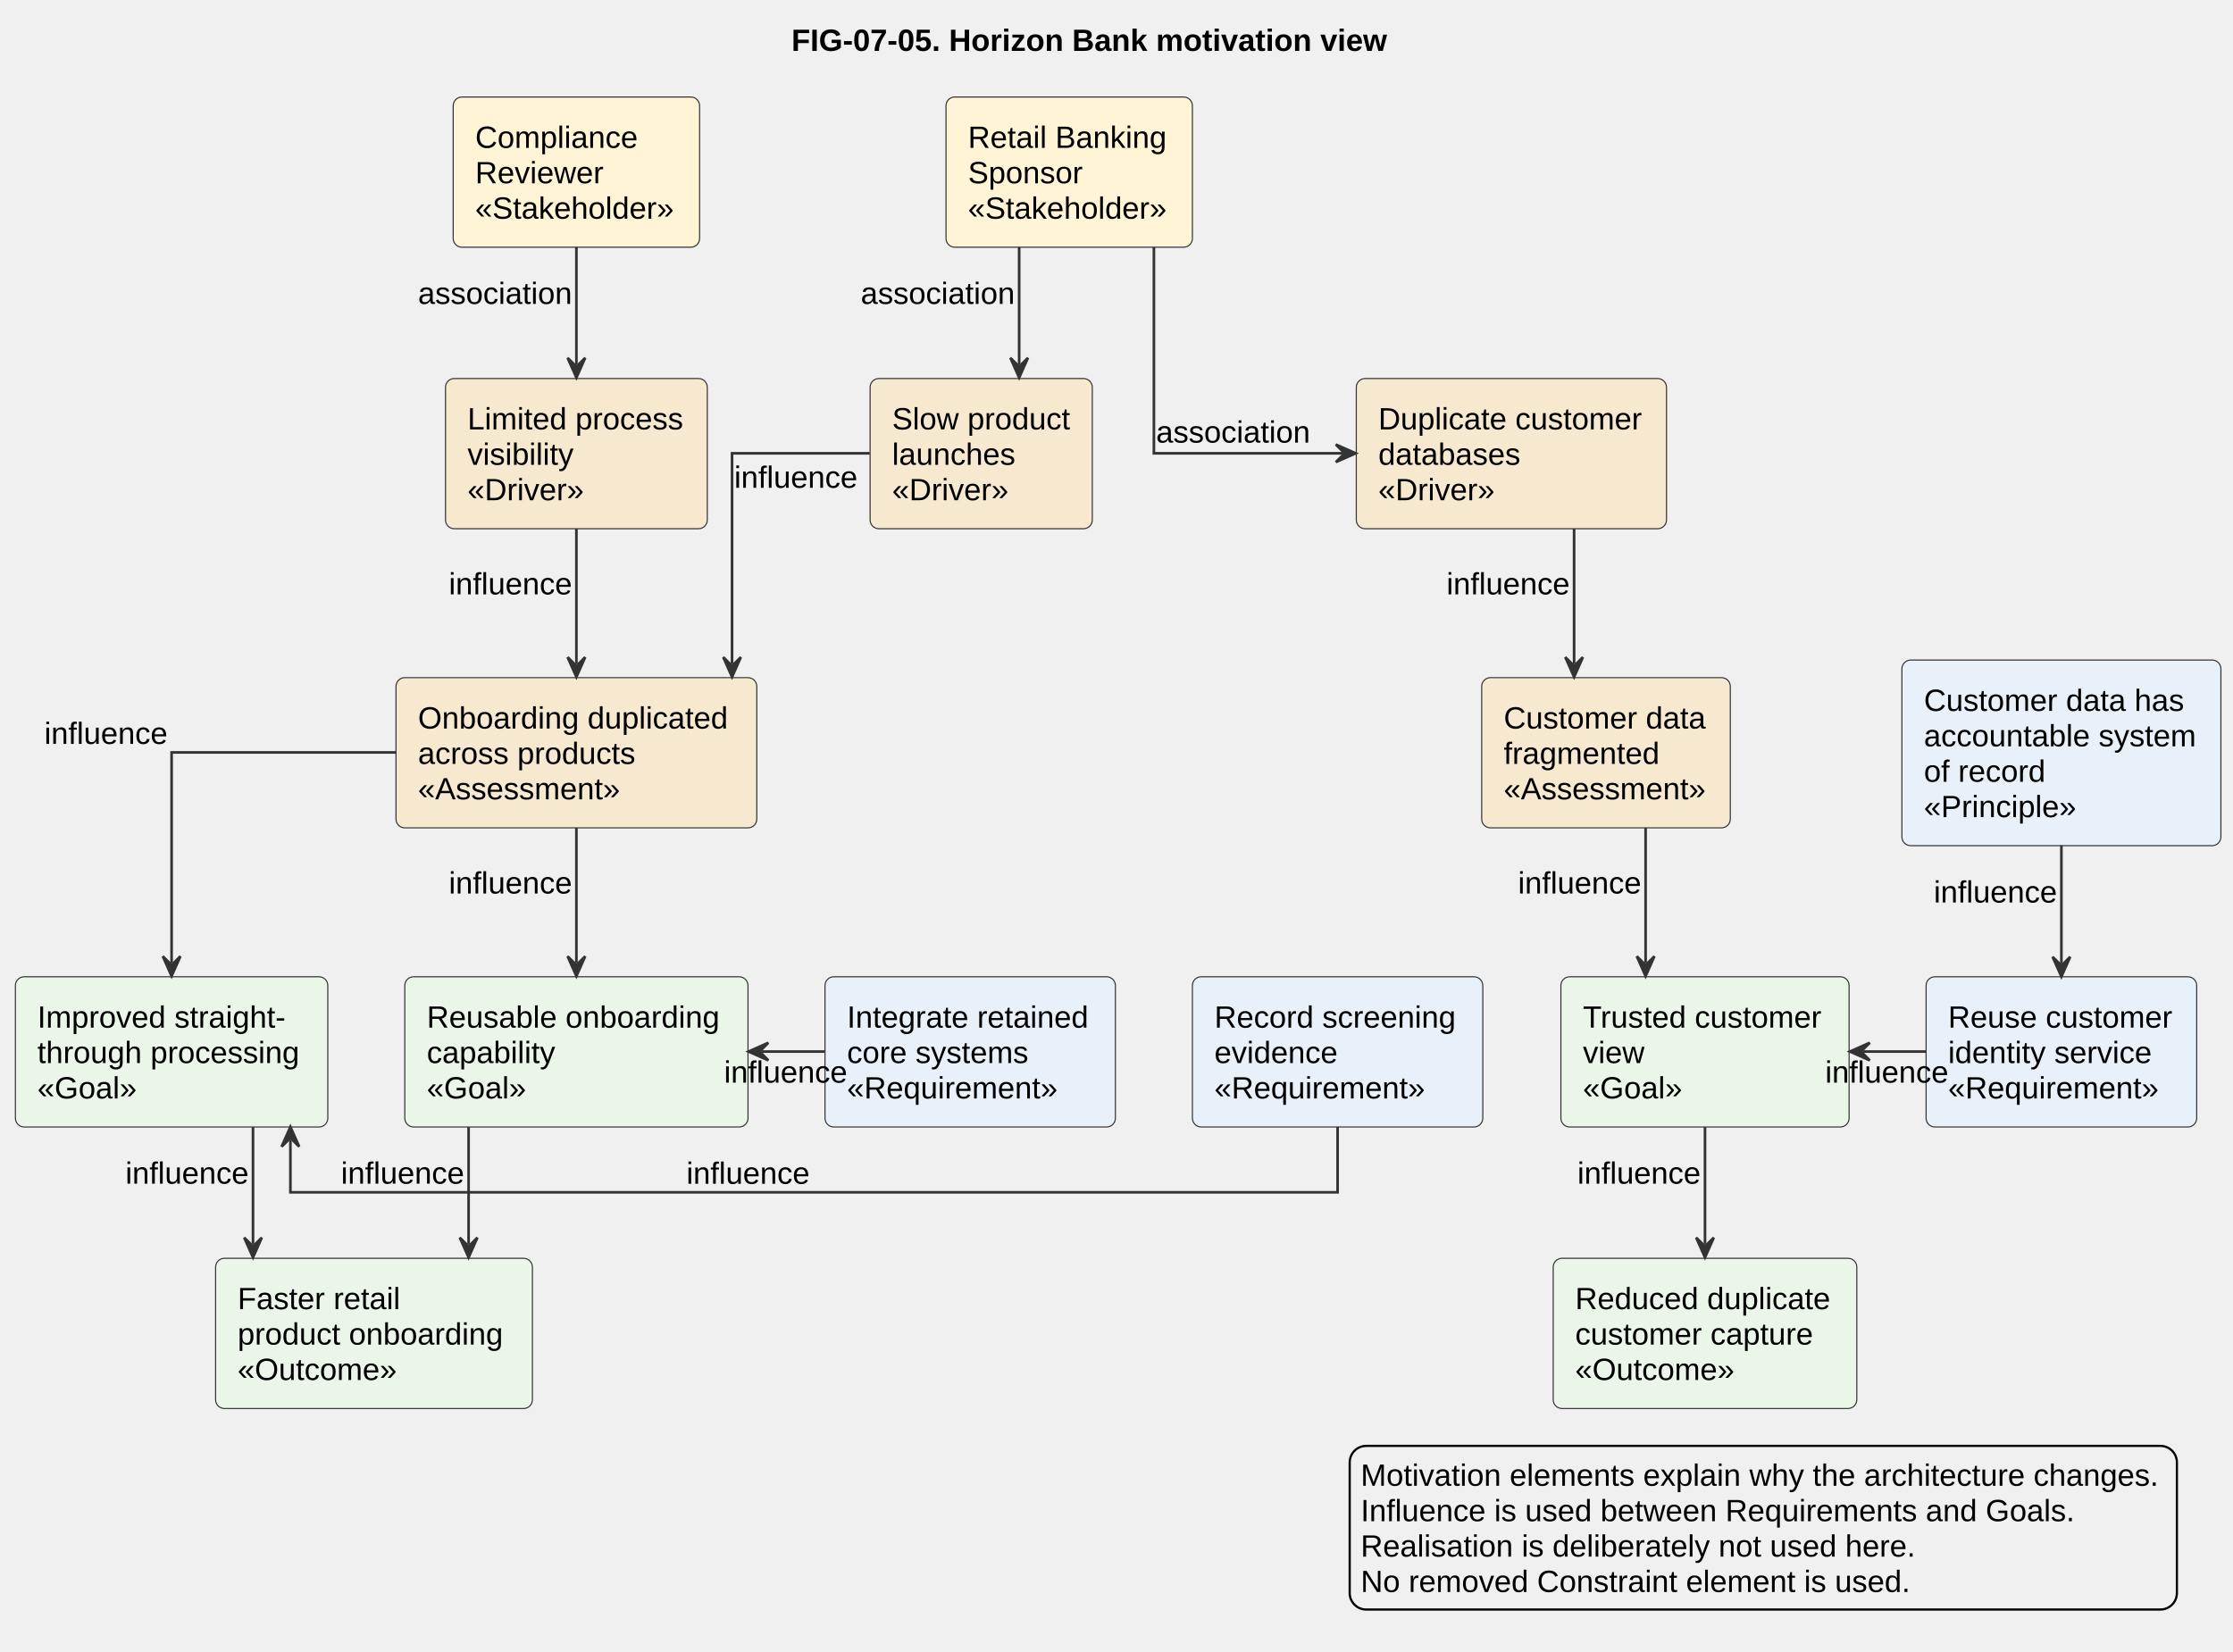
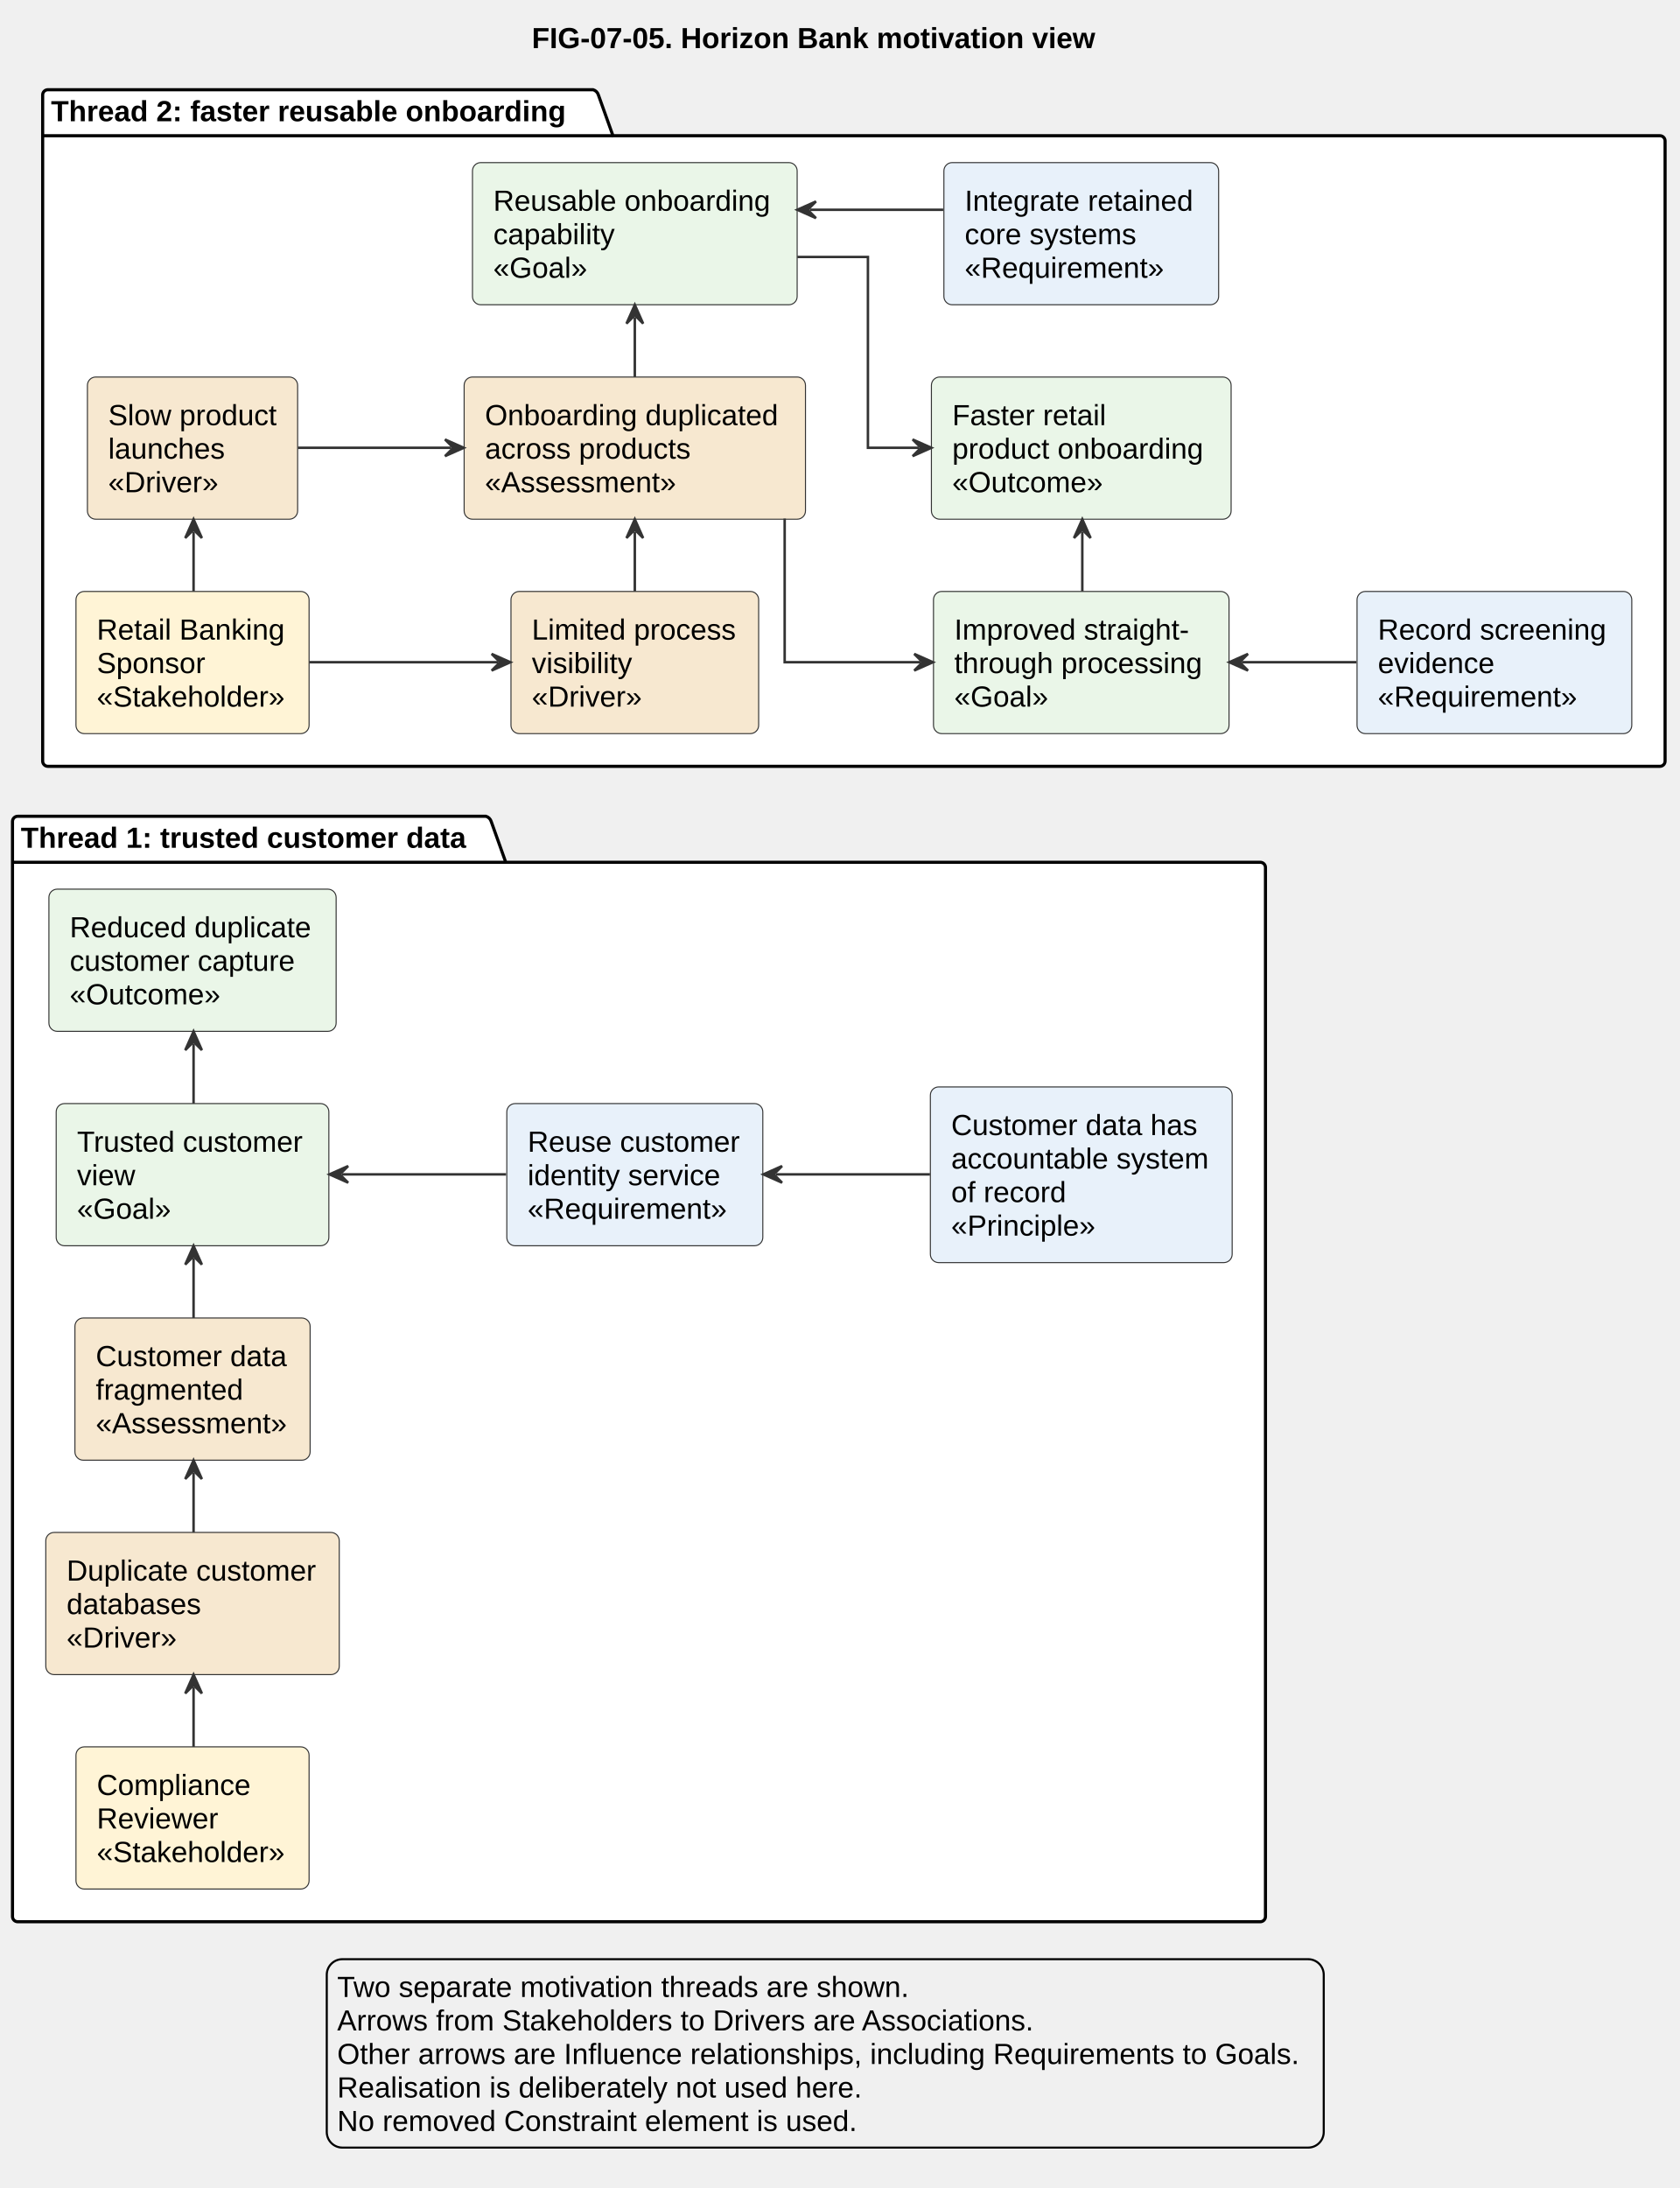
- <svg xmlns="http://www.w3.org/2000/svg" contentStyleType="text/css" height="751px" preserveAspectRatio="none" style="width:1015px;height:751px;background:#FFFFFF;" version="1.1" viewBox="0 0 1015 751" width="1015px" zoomAndPan="magnify">
+ <svg xmlns="http://www.w3.org/2000/svg" contentStyleType="text/css" height="1051px" preserveAspectRatio="none" style="width:807px;height:1051px;background:#FFFFFF;" version="1.1" viewBox="0 0 807 1051" width="807px" zoomAndPan="magnify">
  <defs />
  <g>
-     <text fill="#000000" font-family="Arial" font-size="14" font-weight="bold" lengthAdjust="spacing" textLength="282" x="359.75" y="23.132">FIG-07-05. Horizon Bank motivation view</text>
-     <g id="elem_sponsor">
-       <rect fill="#FFF4D6" height="68.296" rx="4" ry="4" style="stroke:#333333;stroke-width:0.5;" width="112" x="430" y="44.099" />
-       <text fill="#000000" font-family="Arial" font-size="14" lengthAdjust="spacing" textLength="91" x="440" y="67.231">Retail Banking</text>
-       <text fill="#000000" font-family="Arial" font-size="14" lengthAdjust="spacing" textLength="53" x="440" y="83.329">Sponsor</text>
-       <text fill="#000000" font-family="Arial" font-size="14" lengthAdjust="spacing" textLength="92" x="440" y="99.428">«Stakeholder»</text>
+     <text fill="#000000" font-family="Arial" font-size="14" font-weight="bold" lengthAdjust="spacing" textLength="282" x="255.5" y="23.132">FIG-07-05. Horizon Bank motivation view</text>
+     <g id="cluster_thread_data">
+       <path d="M8.5,392.099 L233.5,392.099 A3.75,3.75 0 0 1 236,394.599 L243,414.197 L605.5,414.197 A2.5,2.5 0 0 1 608,416.697 L608,920.599 A2.5,2.5 0 0 1 605.5,923.099 L8.5,923.099 A2.5,2.5 0 0 1 6,920.599 L6,394.599 A2.5,2.5 0 0 1 8.5,392.099 " fill="#FFFFFF" style="stroke:#000000;stroke-width:1.5;" />
+       <line style="stroke:#000000;stroke-width:1.5;" x1="6" x2="243" y1="414.197" y2="414.197" />
+       <text fill="#000000" font-family="Arial" font-size="14" font-weight="bold" lengthAdjust="spacing" textLength="224" x="10" y="407.231">Thread 1: trusted customer data</text>
+     </g>
+     <g id="cluster_thread_onboarding">
+       <path d="M23,43.099 L285,43.099 A3.75,3.75 0 0 1 287.5,45.599 L294.5,65.197 L797.5,65.197 A2.5,2.5 0 0 1 800,67.697 L800,365.599 A2.5,2.5 0 0 1 797.5,368.099 L23,368.099 A2.5,2.5 0 0 1 20.5,365.599 L20.5,45.599 A2.5,2.5 0 0 1 23,43.099 " fill="#FFFFFF" style="stroke:#000000;stroke-width:1.5;" />
+       <line style="stroke:#000000;stroke-width:1.5;" x1="20.5" x2="294.5" y1="65.197" y2="65.197" />
+       <text fill="#000000" font-family="Arial" font-size="14" font-weight="bold" lengthAdjust="spacing" textLength="261" x="24.5" y="58.23">Thread 2: faster reusable onboarding</text>
    </g>
    <g id="elem_compliance">
-       <rect fill="#FFF4D6" height="68.296" rx="4" ry="4" style="stroke:#333333;stroke-width:0.5;" width="112" x="206" y="44.099" />
-       <text fill="#000000" font-family="Arial" font-size="14" lengthAdjust="spacing" textLength="74" x="216" y="67.231">Compliance</text>
-       <text fill="#000000" font-family="Arial" font-size="14" lengthAdjust="spacing" textLength="58" x="216" y="83.329">Reviewer</text>
-       <text fill="#000000" font-family="Arial" font-size="14" lengthAdjust="spacing" textLength="92" x="216" y="99.428">«Stakeholder»</text>
+       <rect fill="#FFF4D6" height="68.296" rx="4" ry="4" style="stroke:#333333;stroke-width:0.5;" width="112" x="36.5" y="839.099" />
+       <text fill="#000000" font-family="Arial" font-size="14" lengthAdjust="spacing" textLength="74" x="46.5" y="862.231">Compliance</text>
+       <text fill="#000000" font-family="Arial" font-size="14" lengthAdjust="spacing" textLength="58" x="46.5" y="878.329">Reviewer</text>
+       <text fill="#000000" font-family="Arial" font-size="14" lengthAdjust="spacing" textLength="92" x="46.5" y="894.428">«Stakeholder»</text>
    </g>
    <g id="elem_driver_dup">
-       <rect fill="#F7E8D0" height="68.296" rx="4" ry="4" style="stroke:#333333;stroke-width:0.5;" width="141" x="616.5" y="172.099" />
-       <text fill="#000000" font-family="Arial" font-size="14" lengthAdjust="spacing" textLength="121" x="626.5" y="195.231">Duplicate customer</text>
-       <text fill="#000000" font-family="Arial" font-size="14" lengthAdjust="spacing" textLength="66" x="626.5" y="211.329">databases</text>
-       <text fill="#000000" font-family="Arial" font-size="14" lengthAdjust="spacing" textLength="54" x="626.5" y="227.428">«Driver»</text>
+       <rect fill="#F7E8D0" height="68.296" rx="4" ry="4" style="stroke:#333333;stroke-width:0.5;" width="141" x="22" y="736.099" />
+       <text fill="#000000" font-family="Arial" font-size="14" lengthAdjust="spacing" textLength="121" x="32" y="759.231">Duplicate customer</text>
+       <text fill="#000000" font-family="Arial" font-size="14" lengthAdjust="spacing" textLength="66" x="32" y="775.329">databases</text>
+       <text fill="#000000" font-family="Arial" font-size="14" lengthAdjust="spacing" textLength="54" x="32" y="791.428">«Driver»</text>
+     </g>
+     <g id="elem_assess_data">
+       <rect fill="#F7E8D0" height="68.296" rx="4" ry="4" style="stroke:#333333;stroke-width:0.5;" width="113" x="36" y="633.099" />
+       <text fill="#000000" font-family="Arial" font-size="14" lengthAdjust="spacing" textLength="93" x="46" y="656.231">Customer data</text>
+       <text fill="#000000" font-family="Arial" font-size="14" lengthAdjust="spacing" textLength="72" x="46" y="672.329">fragmented</text>
+       <text fill="#000000" font-family="Arial" font-size="14" lengthAdjust="spacing" textLength="92" x="46" y="688.428">«Assessment»</text>
+     </g>
+     <g id="elem_goal_trusted">
+       <rect fill="#EAF6E8" height="68.296" rx="4" ry="4" style="stroke:#333333;stroke-width:0.5;" width="131" x="27" y="530.099" />
+       <text fill="#000000" font-family="Arial" font-size="14" lengthAdjust="spacing" textLength="111" x="37" y="553.231">Trusted customer</text>
+       <text fill="#000000" font-family="Arial" font-size="14" lengthAdjust="spacing" textLength="27" x="37" y="569.329">view</text>
+       <text fill="#000000" font-family="Arial" font-size="14" lengthAdjust="spacing" textLength="46" x="37" y="585.428">«Goal»</text>
+     </g>
+     <g id="elem_outcome_duplicate">
+       <rect fill="#EAF6E8" height="68.296" rx="4" ry="4" style="stroke:#333333;stroke-width:0.5;" width="138" x="23.5" y="427.099" />
+       <text fill="#000000" font-family="Arial" font-size="14" lengthAdjust="spacing" textLength="118" x="33.5" y="450.231">Reduced duplicate</text>
+       <text fill="#000000" font-family="Arial" font-size="14" lengthAdjust="spacing" textLength="110" x="33.5" y="466.329">customer capture</text>
+       <text fill="#000000" font-family="Arial" font-size="14" lengthAdjust="spacing" textLength="73" x="33.5" y="482.428">«Outcome»</text>
+     </g>
+     <g id="elem_principle_record">
+       <rect fill="#E8F1FA" height="84.394" rx="4" ry="4" style="stroke:#333333;stroke-width:0.5;" width="145" x="447" y="522.099" />
+       <text fill="#000000" font-family="Arial" font-size="14" lengthAdjust="spacing" textLength="120" x="457" y="545.231">Customer data has</text>
+       <text fill="#000000" font-family="Arial" font-size="14" lengthAdjust="spacing" textLength="125" x="457" y="561.329">accountable system</text>
+       <text fill="#000000" font-family="Arial" font-size="14" lengthAdjust="spacing" textLength="57" x="457" y="577.428">of record</text>
+       <text fill="#000000" font-family="Arial" font-size="14" lengthAdjust="spacing" textLength="70" x="457" y="593.526">«Principle»</text>
+     </g>
+     <g id="elem_req_identity">
+       <rect fill="#E8F1FA" height="68.296" rx="4" ry="4" style="stroke:#333333;stroke-width:0.5;" width="123" x="243.5" y="530.099" />
+       <text fill="#000000" font-family="Arial" font-size="14" lengthAdjust="spacing" textLength="103" x="253.5" y="553.231">Reuse customer</text>
+       <text fill="#000000" font-family="Arial" font-size="14" lengthAdjust="spacing" textLength="94" x="253.5" y="569.329">identity service</text>
+       <text fill="#000000" font-family="Arial" font-size="14" lengthAdjust="spacing" textLength="97" x="253.5" y="585.428">«Requirement»</text>
+     </g>
+     <g id="elem_sponsor">
+       <rect fill="#FFF4D6" height="68.296" rx="4" ry="4" style="stroke:#333333;stroke-width:0.5;" width="112" x="36.5" y="284.099" />
+       <text fill="#000000" font-family="Arial" font-size="14" lengthAdjust="spacing" textLength="91" x="46.5" y="307.231">Retail Banking</text>
+       <text fill="#000000" font-family="Arial" font-size="14" lengthAdjust="spacing" textLength="53" x="46.5" y="323.329">Sponsor</text>
+       <text fill="#000000" font-family="Arial" font-size="14" lengthAdjust="spacing" textLength="92" x="46.5" y="339.428">«Stakeholder»</text>
    </g>
    <g id="elem_driver_slow">
-       <rect fill="#F7E8D0" height="68.296" rx="4" ry="4" style="stroke:#333333;stroke-width:0.5;" width="101" x="395.5" y="172.099" />
-       <text fill="#000000" font-family="Arial" font-size="14" lengthAdjust="spacing" textLength="81" x="405.5" y="195.231">Slow product</text>
-       <text fill="#000000" font-family="Arial" font-size="14" lengthAdjust="spacing" textLength="57" x="405.5" y="211.329">launches</text>
-       <text fill="#000000" font-family="Arial" font-size="14" lengthAdjust="spacing" textLength="54" x="405.5" y="227.428">«Driver»</text>
+       <rect fill="#F7E8D0" height="68.296" rx="4" ry="4" style="stroke:#333333;stroke-width:0.5;" width="101" x="42" y="181.099" />
+       <text fill="#000000" font-family="Arial" font-size="14" lengthAdjust="spacing" textLength="81" x="52" y="204.231">Slow product</text>
+       <text fill="#000000" font-family="Arial" font-size="14" lengthAdjust="spacing" textLength="57" x="52" y="220.329">launches</text>
+       <text fill="#000000" font-family="Arial" font-size="14" lengthAdjust="spacing" textLength="54" x="52" y="236.428">«Driver»</text>
    </g>
    <g id="elem_driver_visibility">
-       <rect fill="#F7E8D0" height="68.296" rx="4" ry="4" style="stroke:#333333;stroke-width:0.5;" width="119" x="202.5" y="172.099" />
-       <text fill="#000000" font-family="Arial" font-size="14" lengthAdjust="spacing" textLength="99" x="212.5" y="195.231">Limited process</text>
-       <text fill="#000000" font-family="Arial" font-size="14" lengthAdjust="spacing" textLength="48" x="212.5" y="211.329">visibility</text>
-       <text fill="#000000" font-family="Arial" font-size="14" lengthAdjust="spacing" textLength="54" x="212.5" y="227.428">«Driver»</text>
-     </g>
-     <g id="elem_assess_data">
-       <rect fill="#F7E8D0" height="68.296" rx="4" ry="4" style="stroke:#333333;stroke-width:0.5;" width="113" x="673.5" y="308.099" />
-       <text fill="#000000" font-family="Arial" font-size="14" lengthAdjust="spacing" textLength="93" x="683.5" y="331.231">Customer data</text>
-       <text fill="#000000" font-family="Arial" font-size="14" lengthAdjust="spacing" textLength="72" x="683.5" y="347.329">fragmented</text>
-       <text fill="#000000" font-family="Arial" font-size="14" lengthAdjust="spacing" textLength="92" x="683.5" y="363.428">«Assessment»</text>
+       <rect fill="#F7E8D0" height="68.296" rx="4" ry="4" style="stroke:#333333;stroke-width:0.5;" width="119" x="245.5" y="284.099" />
+       <text fill="#000000" font-family="Arial" font-size="14" lengthAdjust="spacing" textLength="99" x="255.5" y="307.231">Limited process</text>
+       <text fill="#000000" font-family="Arial" font-size="14" lengthAdjust="spacing" textLength="48" x="255.5" y="323.329">visibility</text>
+       <text fill="#000000" font-family="Arial" font-size="14" lengthAdjust="spacing" textLength="54" x="255.5" y="339.428">«Driver»</text>
    </g>
    <g id="elem_assess_onboarding">
-       <rect fill="#F7E8D0" height="68.296" rx="4" ry="4" style="stroke:#333333;stroke-width:0.5;" width="164" x="180" y="308.099" />
-       <text fill="#000000" font-family="Arial" font-size="14" lengthAdjust="spacing" textLength="144" x="190" y="331.231">Onboarding duplicated</text>
-       <text fill="#000000" font-family="Arial" font-size="14" lengthAdjust="spacing" textLength="101" x="190" y="347.329">across products</text>
-       <text fill="#000000" font-family="Arial" font-size="14" lengthAdjust="spacing" textLength="92" x="190" y="363.428">«Assessment»</text>
+       <rect fill="#F7E8D0" height="68.296" rx="4" ry="4" style="stroke:#333333;stroke-width:0.5;" width="164" x="223" y="181.099" />
+       <text fill="#000000" font-family="Arial" font-size="14" lengthAdjust="spacing" textLength="144" x="233" y="204.231">Onboarding duplicated</text>
+       <text fill="#000000" font-family="Arial" font-size="14" lengthAdjust="spacing" textLength="101" x="233" y="220.329">across products</text>
+       <text fill="#000000" font-family="Arial" font-size="14" lengthAdjust="spacing" textLength="92" x="233" y="236.428">«Assessment»</text>
    </g>
-     <g id="elem_goal_trusted">
-       <rect fill="#EAF6E8" height="68.296" rx="4" ry="4" style="stroke:#333333;stroke-width:0.5;" width="131" x="709.5" y="444.099" />
-       <text fill="#000000" font-family="Arial" font-size="14" lengthAdjust="spacing" textLength="111" x="719.5" y="467.231">Trusted customer</text>
-       <text fill="#000000" font-family="Arial" font-size="14" lengthAdjust="spacing" textLength="27" x="719.5" y="483.329">view</text>
-       <text fill="#000000" font-family="Arial" font-size="14" lengthAdjust="spacing" textLength="46" x="719.5" y="499.428">«Goal»</text>
+     <g id="elem_goal_reuse">
+       <rect fill="#EAF6E8" height="68.296" rx="4" ry="4" style="stroke:#333333;stroke-width:0.5;" width="156" x="227" y="78.099" />
+       <text fill="#000000" font-family="Arial" font-size="14" lengthAdjust="spacing" textLength="136" x="237" y="101.231">Reusable onboarding</text>
+       <text fill="#000000" font-family="Arial" font-size="14" lengthAdjust="spacing" textLength="59" x="237" y="117.329">capability</text>
+       <text fill="#000000" font-family="Arial" font-size="14" lengthAdjust="spacing" textLength="46" x="237" y="133.428">«Goal»</text>
    </g>
    <g id="elem_goal_stp">
-       <rect fill="#EAF6E8" height="68.296" rx="4" ry="4" style="stroke:#333333;stroke-width:0.5;" width="142" x="7" y="444.099" />
-       <text fill="#000000" font-family="Arial" font-size="14" lengthAdjust="spacing" textLength="114" x="17" y="467.231">Improved straight-</text>
-       <text fill="#000000" font-family="Arial" font-size="14" lengthAdjust="spacing" textLength="122" x="17" y="483.329">through processing</text>
-       <text fill="#000000" font-family="Arial" font-size="14" lengthAdjust="spacing" textLength="46" x="17" y="499.428">«Goal»</text>
-     </g>
-     <g id="elem_goal_reuse">
-       <rect fill="#EAF6E8" height="68.296" rx="4" ry="4" style="stroke:#333333;stroke-width:0.5;" width="156" x="184" y="444.099" />
-       <text fill="#000000" font-family="Arial" font-size="14" lengthAdjust="spacing" textLength="136" x="194" y="467.231">Reusable onboarding</text>
-       <text fill="#000000" font-family="Arial" font-size="14" lengthAdjust="spacing" textLength="59" x="194" y="483.329">capability</text>
-       <text fill="#000000" font-family="Arial" font-size="14" lengthAdjust="spacing" textLength="46" x="194" y="499.428">«Goal»</text>
-     </g>
-     <g id="elem_outcome_duplicate">
-       <rect fill="#EAF6E8" height="68.296" rx="4" ry="4" style="stroke:#333333;stroke-width:0.5;" width="138" x="706" y="572.099" />
-       <text fill="#000000" font-family="Arial" font-size="14" lengthAdjust="spacing" textLength="118" x="716" y="595.231">Reduced duplicate</text>
-       <text fill="#000000" font-family="Arial" font-size="14" lengthAdjust="spacing" textLength="110" x="716" y="611.329">customer capture</text>
-       <text fill="#000000" font-family="Arial" font-size="14" lengthAdjust="spacing" textLength="73" x="716" y="627.428">«Outcome»</text>
+       <rect fill="#EAF6E8" height="68.296" rx="4" ry="4" style="stroke:#333333;stroke-width:0.5;" width="142" x="448.5" y="284.099" />
+       <text fill="#000000" font-family="Arial" font-size="14" lengthAdjust="spacing" textLength="114" x="458.5" y="307.231">Improved straight-</text>
+       <text fill="#000000" font-family="Arial" font-size="14" lengthAdjust="spacing" textLength="122" x="458.5" y="323.329">through processing</text>
+       <text fill="#000000" font-family="Arial" font-size="14" lengthAdjust="spacing" textLength="46" x="458.5" y="339.428">«Goal»</text>
    </g>
    <g id="elem_outcome_faster">
-       <rect fill="#EAF6E8" height="68.296" rx="4" ry="4" style="stroke:#333333;stroke-width:0.5;" width="144" x="98" y="572.099" />
-       <text fill="#000000" font-family="Arial" font-size="14" lengthAdjust="spacing" textLength="76" x="108" y="595.231">Faster retail</text>
-       <text fill="#000000" font-family="Arial" font-size="14" lengthAdjust="spacing" textLength="124" x="108" y="611.329">product onboarding</text>
-       <text fill="#000000" font-family="Arial" font-size="14" lengthAdjust="spacing" textLength="73" x="108" y="627.428">«Outcome»</text>
-     </g>
-     <g id="elem_req_identity">
-       <rect fill="#E8F1FA" height="68.296" rx="4" ry="4" style="stroke:#333333;stroke-width:0.5;" width="123" x="875.5" y="444.099" />
-       <text fill="#000000" font-family="Arial" font-size="14" lengthAdjust="spacing" textLength="103" x="885.5" y="467.231">Reuse customer</text>
-       <text fill="#000000" font-family="Arial" font-size="14" lengthAdjust="spacing" textLength="94" x="885.5" y="483.329">identity service</text>
-       <text fill="#000000" font-family="Arial" font-size="14" lengthAdjust="spacing" textLength="97" x="885.5" y="499.428">«Requirement»</text>
+       <rect fill="#EAF6E8" height="68.296" rx="4" ry="4" style="stroke:#333333;stroke-width:0.5;" width="144" x="447.5" y="181.099" />
+       <text fill="#000000" font-family="Arial" font-size="14" lengthAdjust="spacing" textLength="76" x="457.5" y="204.231">Faster retail</text>
+       <text fill="#000000" font-family="Arial" font-size="14" lengthAdjust="spacing" textLength="124" x="457.5" y="220.329">product onboarding</text>
+       <text fill="#000000" font-family="Arial" font-size="14" lengthAdjust="spacing" textLength="73" x="457.5" y="236.428">«Outcome»</text>
    </g>
    <g id="elem_req_screening">
-       <rect fill="#E8F1FA" height="68.296" rx="4" ry="4" style="stroke:#333333;stroke-width:0.5;" width="132" x="542" y="444.099" />
-       <text fill="#000000" font-family="Arial" font-size="14" lengthAdjust="spacing" textLength="112" x="552" y="467.231">Record screening</text>
-       <text fill="#000000" font-family="Arial" font-size="14" lengthAdjust="spacing" textLength="57" x="552" y="483.329">evidence</text>
-       <text fill="#000000" font-family="Arial" font-size="14" lengthAdjust="spacing" textLength="97" x="552" y="499.428">«Requirement»</text>
+       <rect fill="#E8F1FA" height="68.296" rx="4" ry="4" style="stroke:#333333;stroke-width:0.5;" width="132" x="652" y="284.099" />
+       <text fill="#000000" font-family="Arial" font-size="14" lengthAdjust="spacing" textLength="112" x="662" y="307.231">Record screening</text>
+       <text fill="#000000" font-family="Arial" font-size="14" lengthAdjust="spacing" textLength="57" x="662" y="323.329">evidence</text>
+       <text fill="#000000" font-family="Arial" font-size="14" lengthAdjust="spacing" textLength="97" x="662" y="339.428">«Requirement»</text>
    </g>
    <g id="elem_req_core">
-       <rect fill="#E8F1FA" height="68.296" rx="4" ry="4" style="stroke:#333333;stroke-width:0.5;" width="132" x="375" y="444.099" />
-       <text fill="#000000" font-family="Arial" font-size="14" lengthAdjust="spacing" textLength="112" x="385" y="467.231">Integrate retained</text>
-       <text fill="#000000" font-family="Arial" font-size="14" lengthAdjust="spacing" textLength="83" x="385" y="483.329">core systems</text>
-       <text fill="#000000" font-family="Arial" font-size="14" lengthAdjust="spacing" textLength="97" x="385" y="499.428">«Requirement»</text>
+       <rect fill="#E8F1FA" height="68.296" rx="4" ry="4" style="stroke:#333333;stroke-width:0.5;" width="132" x="453.5" y="78.099" />
+       <text fill="#000000" font-family="Arial" font-size="14" lengthAdjust="spacing" textLength="112" x="463.5" y="101.231">Integrate retained</text>
+       <text fill="#000000" font-family="Arial" font-size="14" lengthAdjust="spacing" textLength="83" x="463.5" y="117.329">core systems</text>
+       <text fill="#000000" font-family="Arial" font-size="14" lengthAdjust="spacing" textLength="97" x="463.5" y="133.428">«Requirement»</text>
    </g>
-     <g id="elem_principle_record">
-       <rect fill="#E8F1FA" height="84.394" rx="4" ry="4" style="stroke:#333333;stroke-width:0.5;" width="145" x="864.5" y="300.099" />
-       <text fill="#000000" font-family="Arial" font-size="14" lengthAdjust="spacing" textLength="120" x="874.5" y="323.231">Customer data has</text>
-       <text fill="#000000" font-family="Arial" font-size="14" lengthAdjust="spacing" textLength="125" x="874.5" y="339.329">accountable system</text>
-       <text fill="#000000" font-family="Arial" font-size="14" lengthAdjust="spacing" textLength="57" x="874.5" y="355.428">of record</text>
-       <text fill="#000000" font-family="Arial" font-size="14" lengthAdjust="spacing" textLength="70" x="874.5" y="371.526">«Principle»</text>
+     <g id="link_compliance_driver_dup">
+       <path d="M93,839.089 C93,827.959 93,821.579 93,810.429 " fill="none" id="compliance-to-driver_dup" style="stroke:#333333;stroke-width:1.2;" />
+       <polygon fill="#333333" points="93,804.429,89,813.429,93,809.429,97,813.429,93,804.429" style="stroke:#333333;stroke-width:1.2;" />
    </g>
-     <g id="link_sponsor_driver_dup">
-       <path d="M524.5,112.399 C524.5,150.319 524.5,206.099 524.5,206.099 C524.5,206.099 566.41,206.099 610.2,206.099 " fill="none" id="sponsor-to-driver_dup" style="stroke:#333333;stroke-width:1.2;" />
-       <polygon fill="#333333" points="616.2,206.099,607.2,202.099,611.2,206.099,607.2,210.099,616.2,206.099" style="stroke:#333333;stroke-width:1.2;" />
-       <text fill="#000000" font-family="Arial" font-size="14" lengthAdjust="spacing" textLength="71" x="525.5" y="201.231">association</text>
+     <g id="link_driver_dup_assess_data">
+       <path d="M93,736.089 C93,724.959 93,718.579 93,707.429 " fill="none" id="driver_dup-to-assess_data" style="stroke:#333333;stroke-width:1.2;" />
+       <polygon fill="#333333" points="93,701.429,89,710.429,93,706.429,97,710.429,93,701.429" style="stroke:#333333;stroke-width:1.2;" />
+     </g>
+     <g id="link_assess_data_goal_trusted">
+       <path d="M93,633.089 C93,621.959 93,615.579 93,604.429 " fill="none" id="assess_data-to-goal_trusted" style="stroke:#333333;stroke-width:1.2;" />
+       <polygon fill="#333333" points="93,598.429,89,607.429,93,603.429,97,607.429,93,598.429" style="stroke:#333333;stroke-width:1.2;" />
+     </g>
+     <g id="link_goal_trusted_outcome_duplicate">
+       <path d="M93,530.089 C93,518.959 93,512.579 93,501.429 " fill="none" id="goal_trusted-to-outcome_duplicate" style="stroke:#333333;stroke-width:1.2;" />
+       <polygon fill="#333333" points="93,495.429,89,504.429,93,500.429,97,504.429,93,495.429" style="stroke:#333333;stroke-width:1.2;" />
+     </g>
+     <g id="link_req_identity_principle_record">
+       <path d="M372.75,564.099 C397.75,564.099 420.8,564.099 446.82,564.099 " fill="none" id="req_identity-backto-principle_record" style="stroke:#333333;stroke-width:1.2;" />
+       <polygon fill="#333333" points="366.75,564.099,375.75,568.099,371.75,564.099,375.75,560.099,366.75,564.099" style="stroke:#333333;stroke-width:1.2;" />
+     </g>
+     <g id="link_goal_trusted_req_identity">
+       <path d="M164.28,564.099 C191.34,564.099 216.52,564.099 243.16,564.099 " fill="none" id="goal_trusted-backto-req_identity" style="stroke:#333333;stroke-width:1.2;" />
+       <polygon fill="#333333" points="158.28,564.099,167.28,568.099,163.28,564.099,167.28,560.099,158.28,564.099" style="stroke:#333333;stroke-width:1.2;" />
    </g>
    <g id="link_sponsor_driver_slow">
-       <path d="M463.25,112.399 C463.25,130.769 463.25,147.319 463.25,165.699 " fill="none" id="sponsor-to-driver_slow" style="stroke:#333333;stroke-width:1.2;" />
-       <polygon fill="#333333" points="463.25,171.699,467.25,162.699,463.25,166.699,459.25,162.699,463.25,171.699" style="stroke:#333333;stroke-width:1.2;" />
-       <text fill="#000000" font-family="Arial" font-size="14" lengthAdjust="spacing" textLength="71" x="391.25" y="138.18">association</text>
+       <path d="M93,284.089 C93,272.959 93,266.579 93,255.429 " fill="none" id="sponsor-to-driver_slow" style="stroke:#333333;stroke-width:1.2;" />
+       <polygon fill="#333333" points="93,249.429,89,258.429,93,254.429,97,258.429,93,249.429" style="stroke:#333333;stroke-width:1.2;" />
    </g>
-     <g id="link_compliance_driver_visibility">
-       <path d="M262,112.399 C262,130.769 262,147.319 262,165.699 " fill="none" id="compliance-to-driver_visibility" style="stroke:#333333;stroke-width:1.2;" />
-       <polygon fill="#333333" points="262,171.699,266,162.699,262,166.699,258,162.699,262,171.699" style="stroke:#333333;stroke-width:1.2;" />
-       <text fill="#000000" font-family="Arial" font-size="14" lengthAdjust="spacing" textLength="71" x="190" y="138.18">association</text>
-     </g>
-     <g id="link_driver_dup_assess_data">
-       <path d="M715.5,240.419 C715.5,261.039 715.5,281.179 715.5,301.789 " fill="none" id="driver_dup-to-assess_data" style="stroke:#333333;stroke-width:1.2;" />
-       <polygon fill="#333333" points="715.5,307.789,719.5,298.789,715.5,302.789,711.5,298.789,715.5,307.789" style="stroke:#333333;stroke-width:1.2;" />
-       <text fill="#000000" font-family="Arial" font-size="14" lengthAdjust="spacing" textLength="57" x="657.5" y="270.24">influence</text>
+     <g id="link_sponsor_driver_visibility">
+       <path d="M148.61,318.099 C178.37,318.099 208.93,318.099 239.22,318.099 " fill="none" id="sponsor-to-driver_visibility" style="stroke:#333333;stroke-width:1.2;" />
+       <polygon fill="#333333" points="245.22,318.099,236.22,314.099,240.22,318.099,236.22,322.099,245.22,318.099" style="stroke:#333333;stroke-width:1.2;" />
    </g>
    <g id="link_driver_slow_assess_onboarding">
-       <path d="M395.34,206.099 C365.18,206.099 332.75,206.099 332.75,206.099 C332.75,206.099 332.75,261.489 332.75,301.779 " fill="none" id="driver_slow-to-assess_onboarding" style="stroke:#333333;stroke-width:1.2;" />
-       <polygon fill="#333333" points="332.75,307.779,336.75,298.779,332.75,302.779,328.75,298.779,332.75,307.779" style="stroke:#333333;stroke-width:1.2;" />
-       <text fill="#000000" font-family="Arial" font-size="14" lengthAdjust="spacing" textLength="57" x="333.75" y="221.78">influence</text>
+       <path d="M143.13,215.099 C166.94,215.099 189.95,215.099 216.8,215.099 " fill="none" id="driver_slow-to-assess_onboarding" style="stroke:#333333;stroke-width:1.2;" />
+       <polygon fill="#333333" points="222.8,215.099,213.8,211.099,217.8,215.099,213.8,219.099,222.8,215.099" style="stroke:#333333;stroke-width:1.2;" />
    </g>
    <g id="link_driver_visibility_assess_onboarding">
-       <path d="M262,240.419 C262,261.039 262,281.179 262,301.789 " fill="none" id="driver_visibility-to-assess_onboarding" style="stroke:#333333;stroke-width:1.2;" />
-       <polygon fill="#333333" points="262,307.789,266,298.789,262,302.789,258,298.789,262,307.789" style="stroke:#333333;stroke-width:1.2;" />
-       <text fill="#000000" font-family="Arial" font-size="14" lengthAdjust="spacing" textLength="57" x="204" y="270.24">influence</text>
+       <path d="M305,284.089 C305,272.959 305,266.579 305,255.429 " fill="none" id="driver_visibility-to-assess_onboarding" style="stroke:#333333;stroke-width:1.2;" />
+       <polygon fill="#333333" points="305,249.429,301,258.429,305,254.429,309,258.429,305,249.429" style="stroke:#333333;stroke-width:1.2;" />
    </g>
-     <g id="link_assess_data_goal_trusted">
-       <path d="M748,376.419 C748,397.039 748,417.179 748,437.789 " fill="none" id="assess_data-to-goal_trusted" style="stroke:#333333;stroke-width:1.2;" />
-       <polygon fill="#333333" points="748,443.789,752,434.789,748,438.789,744,434.789,748,443.789" style="stroke:#333333;stroke-width:1.2;" />
-       <text fill="#000000" font-family="Arial" font-size="14" lengthAdjust="spacing" textLength="57" x="690" y="406.24">influence</text>
+     <g id="link_assess_onboarding_goal_reuse">
+       <path d="M305,181.089 C305,169.959 305,163.579 305,152.429 " fill="none" id="assess_onboarding-to-goal_reuse" style="stroke:#333333;stroke-width:1.2;" />
+       <polygon fill="#333333" points="305,146.429,301,155.429,305,151.429,309,155.429,305,146.429" style="stroke:#333333;stroke-width:1.2;" />
    </g>
    <g id="link_assess_onboarding_goal_stp">
-       <path d="M179.96,342.099 C130.89,342.099 78,342.099 78,342.099 C78,342.099 78,397.489 78,437.779 " fill="none" id="assess_onboarding-to-goal_stp" style="stroke:#333333;stroke-width:1.2;" />
-       <polygon fill="#333333" points="78,443.779,82,434.779,78,438.779,74,434.779,78,443.779" style="stroke:#333333;stroke-width:1.2;" />
-       <text fill="#000000" font-family="Arial" font-size="14" lengthAdjust="spacing" textLength="57" x="20.14" y="338.231">influence</text>
+       <path d="M377,249.109 C377,279.109 377,318.099 377,318.099 C377,318.099 406.62,318.099 442.25,318.099 " fill="none" id="assess_onboarding-to-goal_stp" style="stroke:#333333;stroke-width:1.2;" />
+       <polygon fill="#333333" points="448.25,318.099,439.25,314.099,443.25,318.099,439.25,322.099,448.25,318.099" style="stroke:#333333;stroke-width:1.2;" />
    </g>
-     <g id="link_assess_onboarding_goal_reuse">
-       <path d="M262,376.419 C262,397.039 262,417.179 262,437.789 " fill="none" id="assess_onboarding-to-goal_reuse" style="stroke:#333333;stroke-width:1.2;" />
-       <polygon fill="#333333" points="262,443.789,266,434.789,262,438.789,258,434.789,262,443.789" style="stroke:#333333;stroke-width:1.2;" />
-       <text fill="#000000" font-family="Arial" font-size="14" lengthAdjust="spacing" textLength="57" x="204" y="406.24">influence</text>
-     </g>
-     <g id="link_goal_trusted_outcome_duplicate">
-       <path d="M775,512.399 C775,530.769 775,547.319 775,565.699 " fill="none" id="goal_trusted-to-outcome_duplicate" style="stroke:#333333;stroke-width:1.2;" />
-       <polygon fill="#333333" points="775,571.699,779,562.699,775,566.699,771,562.699,775,571.699" style="stroke:#333333;stroke-width:1.2;" />
-       <text fill="#000000" font-family="Arial" font-size="14" lengthAdjust="spacing" textLength="57" x="717" y="538.181">influence</text>
+     <g id="link_goal_reuse_outcome_faster">
+       <path d="M383.09,123.429 C402.06,123.429 417,123.429 417,123.429 C417,123.429 417,215.099 417,215.099 C417,215.099 424.38,215.099 441.48,215.099 " fill="none" id="goal_reuse-to-outcome_faster" style="stroke:#333333;stroke-width:1.2;" />
+       <polygon fill="#333333" points="447.48,215.099,438.48,211.099,442.48,215.099,438.48,219.099,447.48,215.099" style="stroke:#333333;stroke-width:1.2;" />
    </g>
    <g id="link_goal_stp_outcome_faster">
-       <path d="M115,512.399 C115,530.769 115,547.319 115,565.699 " fill="none" id="goal_stp-to-outcome_faster" style="stroke:#333333;stroke-width:1.2;" />
-       <polygon fill="#333333" points="115,571.699,119,562.699,115,566.699,111,562.699,115,571.699" style="stroke:#333333;stroke-width:1.2;" />
-       <text fill="#000000" font-family="Arial" font-size="14" lengthAdjust="spacing" textLength="57" x="57" y="538.181">influence</text>
-     </g>
-     <g id="link_goal_reuse_outcome_faster">
-       <path d="M213,512.399 C213,530.769 213,547.319 213,565.699 " fill="none" id="goal_reuse-to-outcome_faster" style="stroke:#333333;stroke-width:1.2;" />
-       <polygon fill="#333333" points="213,571.699,217,562.699,213,566.699,209,562.699,213,571.699" style="stroke:#333333;stroke-width:1.2;" />
-       <text fill="#000000" font-family="Arial" font-size="14" lengthAdjust="spacing" textLength="57" x="155" y="538.181">influence</text>
-     </g>
-     <g id="link_principle_record_req_identity">
-       <path d="M937,384.389 C937,403.569 937,419.949 937,438.029 " fill="none" id="principle_record-to-req_identity" style="stroke:#333333;stroke-width:1.2;" />
-       <polygon fill="#333333" points="937,444.029,941,435.029,937,439.029,933,435.029,937,444.029" style="stroke:#333333;stroke-width:1.2;" />
-       <text fill="#000000" font-family="Arial" font-size="14" lengthAdjust="spacing" textLength="57" x="879" y="410.341">influence</text>
-     </g>
-     <g id="link_goal_trusted_req_identity">
-       <path d="M846.89,478.099 C858.28,478.099 864.08,478.099 875.35,478.099 " fill="none" id="goal_trusted-backto-req_identity" style="stroke:#333333;stroke-width:1.2;" />
-       <polygon fill="#333333" points="840.89,478.099,849.89,482.099,845.89,478.099,849.89,474.099,840.89,478.099" style="stroke:#333333;stroke-width:1.2;" />
-       <text fill="#000000" font-family="Arial" font-size="14" lengthAdjust="spacing" textLength="57" x="829.62" y="492.231">influence</text>
+       <path d="M520,284.089 C520,272.959 520,266.579 520,255.429 " fill="none" id="goal_stp-to-outcome_faster" style="stroke:#333333;stroke-width:1.2;" />
+       <polygon fill="#333333" points="520,249.429,516,258.429,520,254.429,524,258.429,520,249.429" style="stroke:#333333;stroke-width:1.2;" />
    </g>
    <g id="link_goal_stp_req_screening">
-       <path d="M132,518.349 C132,533.559 132,542.099 132,542.099 C132,542.099 608,542.099 608,542.099 C608,542.099 608,527.559 608,512.349 " fill="none" id="goal_stp-backto-req_screening" style="stroke:#333333;stroke-width:1.2;" />
-       <polygon fill="#333333" points="132,512.349,128,521.349,132,517.349,136,521.349,132,512.349" style="stroke:#333333;stroke-width:1.2;" />
-       <text fill="#000000" font-family="Arial" font-size="14" lengthAdjust="spacing" textLength="57" x="312" y="538.231">influence</text>
+       <path d="M596.6,318.099 C616.52,318.099 632.08,318.099 651.7,318.099 " fill="none" id="goal_stp-backto-req_screening" style="stroke:#333333;stroke-width:1.2;" />
+       <polygon fill="#333333" points="590.6,318.099,599.6,322.099,595.6,318.099,599.6,314.099,590.6,318.099" style="stroke:#333333;stroke-width:1.2;" />
    </g>
    <g id="link_goal_reuse_req_core">
-       <path d="M346.25,478.099 C357.82,478.099 363.65,478.099 374.94,478.099 " fill="none" id="goal_reuse-backto-req_core" style="stroke:#333333;stroke-width:1.2;" />
-       <polygon fill="#333333" points="340.25,478.099,349.25,482.099,345.25,478.099,349.25,474.099,340.25,478.099" style="stroke:#333333;stroke-width:1.2;" />
-       <text fill="#000000" font-family="Arial" font-size="14" lengthAdjust="spacing" textLength="57" x="329.1" y="492.231">influence</text>
+       <path d="M389.05,100.769 C412.05,100.769 430.98,100.769 453.17,100.769 " fill="none" id="goal_reuse-backto-req_core" style="stroke:#333333;stroke-width:1.2;" />
+       <polygon fill="#333333" points="383.05,100.769,392.05,104.769,388.05,100.769,392.05,96.769,383.05,100.769" style="stroke:#333333;stroke-width:1.2;" />
    </g>
-     <rect fill="none" height="74.394" id="_legend" rx="7.5" ry="7.5" style="stroke:#000000;stroke-width:1.0;" width="376" x="613.5" y="657.394" />
-     <text fill="#000000" font-family="Arial" font-size="14" lengthAdjust="spacing" textLength="366" x="618.5" y="675.526">Motivation elements explain why the architecture changes.</text>
-     <text fill="#000000" font-family="Arial" font-size="14" lengthAdjust="spacing" textLength="328" x="618.5" y="691.625">Influence is used between Requirements and Goals.</text>
-     <text fill="#000000" font-family="Arial" font-size="14" lengthAdjust="spacing" textLength="257" x="618.5" y="707.724">Realisation is deliberately not used here.</text>
-     <text fill="#000000" font-family="Arial" font-size="14" lengthAdjust="spacing" textLength="252" x="618.5" y="723.822">No removed Constraint element is used.</text>
+     <rect fill="none" height="90.493" id="_legend" rx="7.5" ry="7.5" style="stroke:#000000;stroke-width:1.0;" width="479" x="157" y="941.099" />
+     <text fill="#000000" font-family="Arial" font-size="14" lengthAdjust="spacing" textLength="279" x="162" y="959.231">Two separate motivation threads are shown.</text>
+     <text fill="#000000" font-family="Arial" font-size="14" lengthAdjust="spacing" textLength="339" x="162" y="975.329">Arrows from Stakeholders to Drivers are Associations.</text>
+     <text fill="#000000" font-family="Arial" font-size="14" lengthAdjust="spacing" textLength="469" x="162" y="991.428">Other arrows are Influence relationships, including Requirements to Goals.</text>
+     <text fill="#000000" font-family="Arial" font-size="14" lengthAdjust="spacing" textLength="257" x="162" y="1007.526">Realisation is deliberately not used here.</text>
+     <text fill="#000000" font-family="Arial" font-size="14" lengthAdjust="spacing" textLength="252" x="162" y="1023.625">No removed Constraint element is used.</text>
  </g>
</svg>
